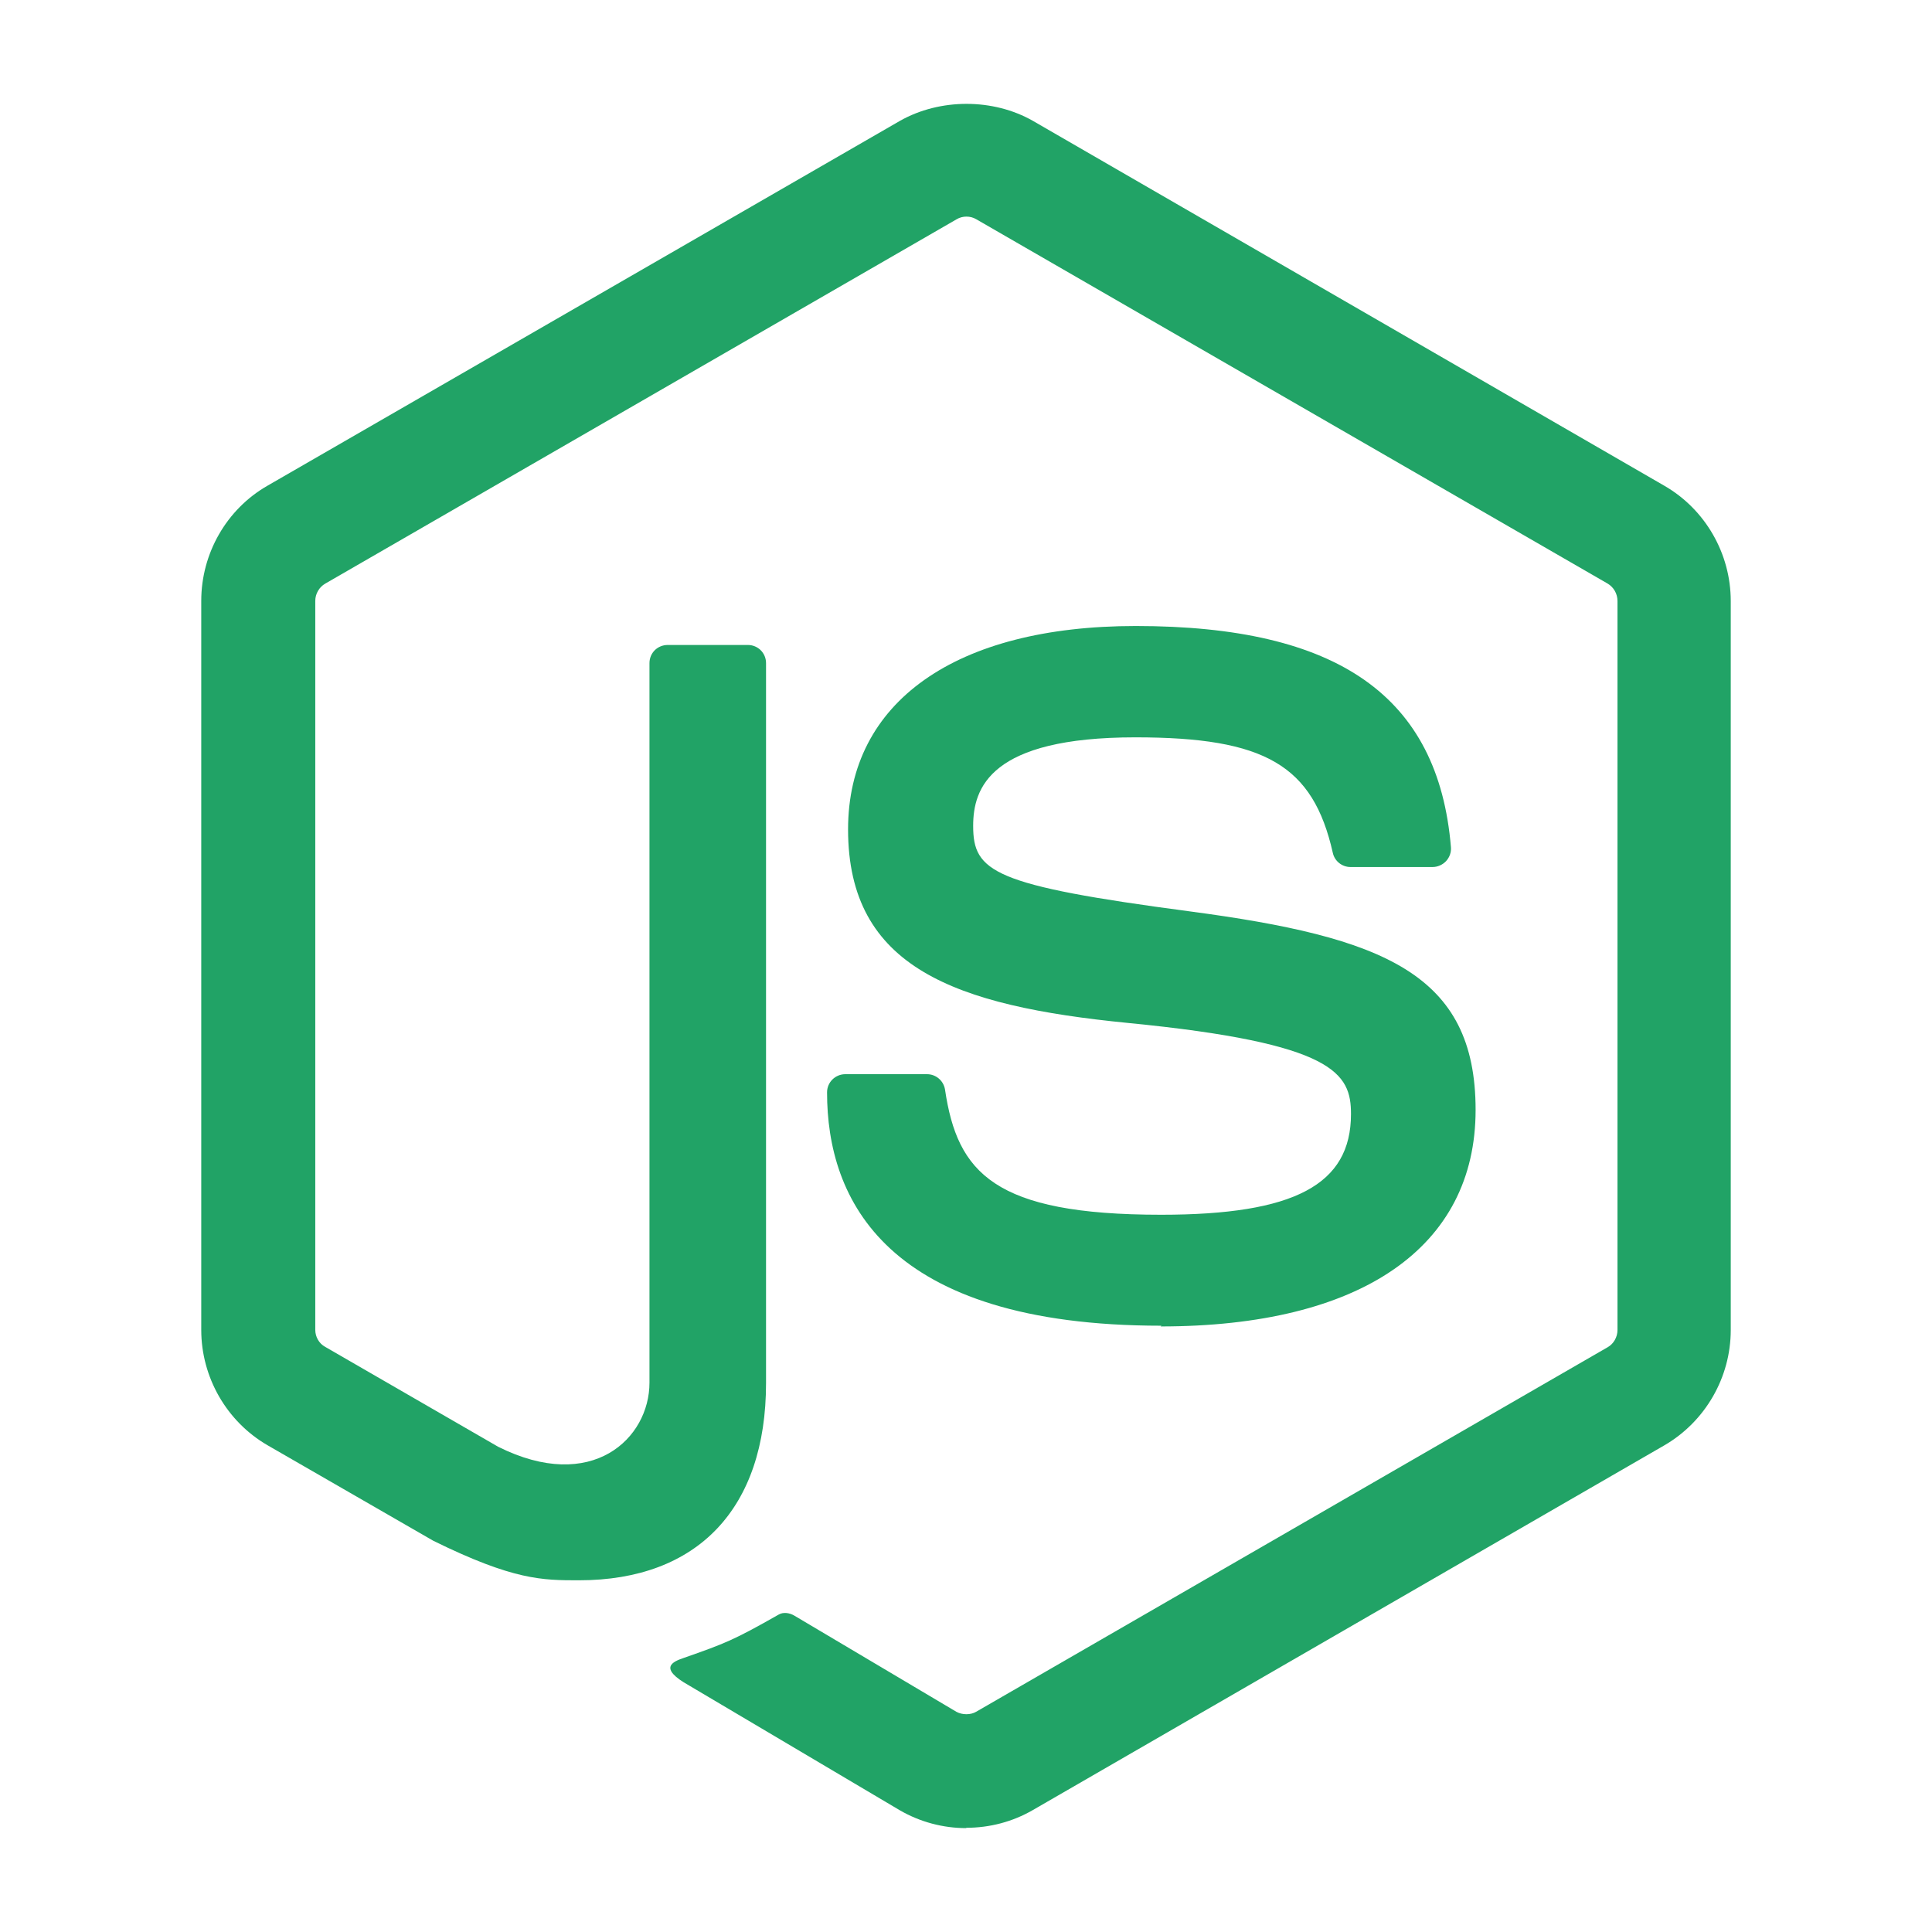
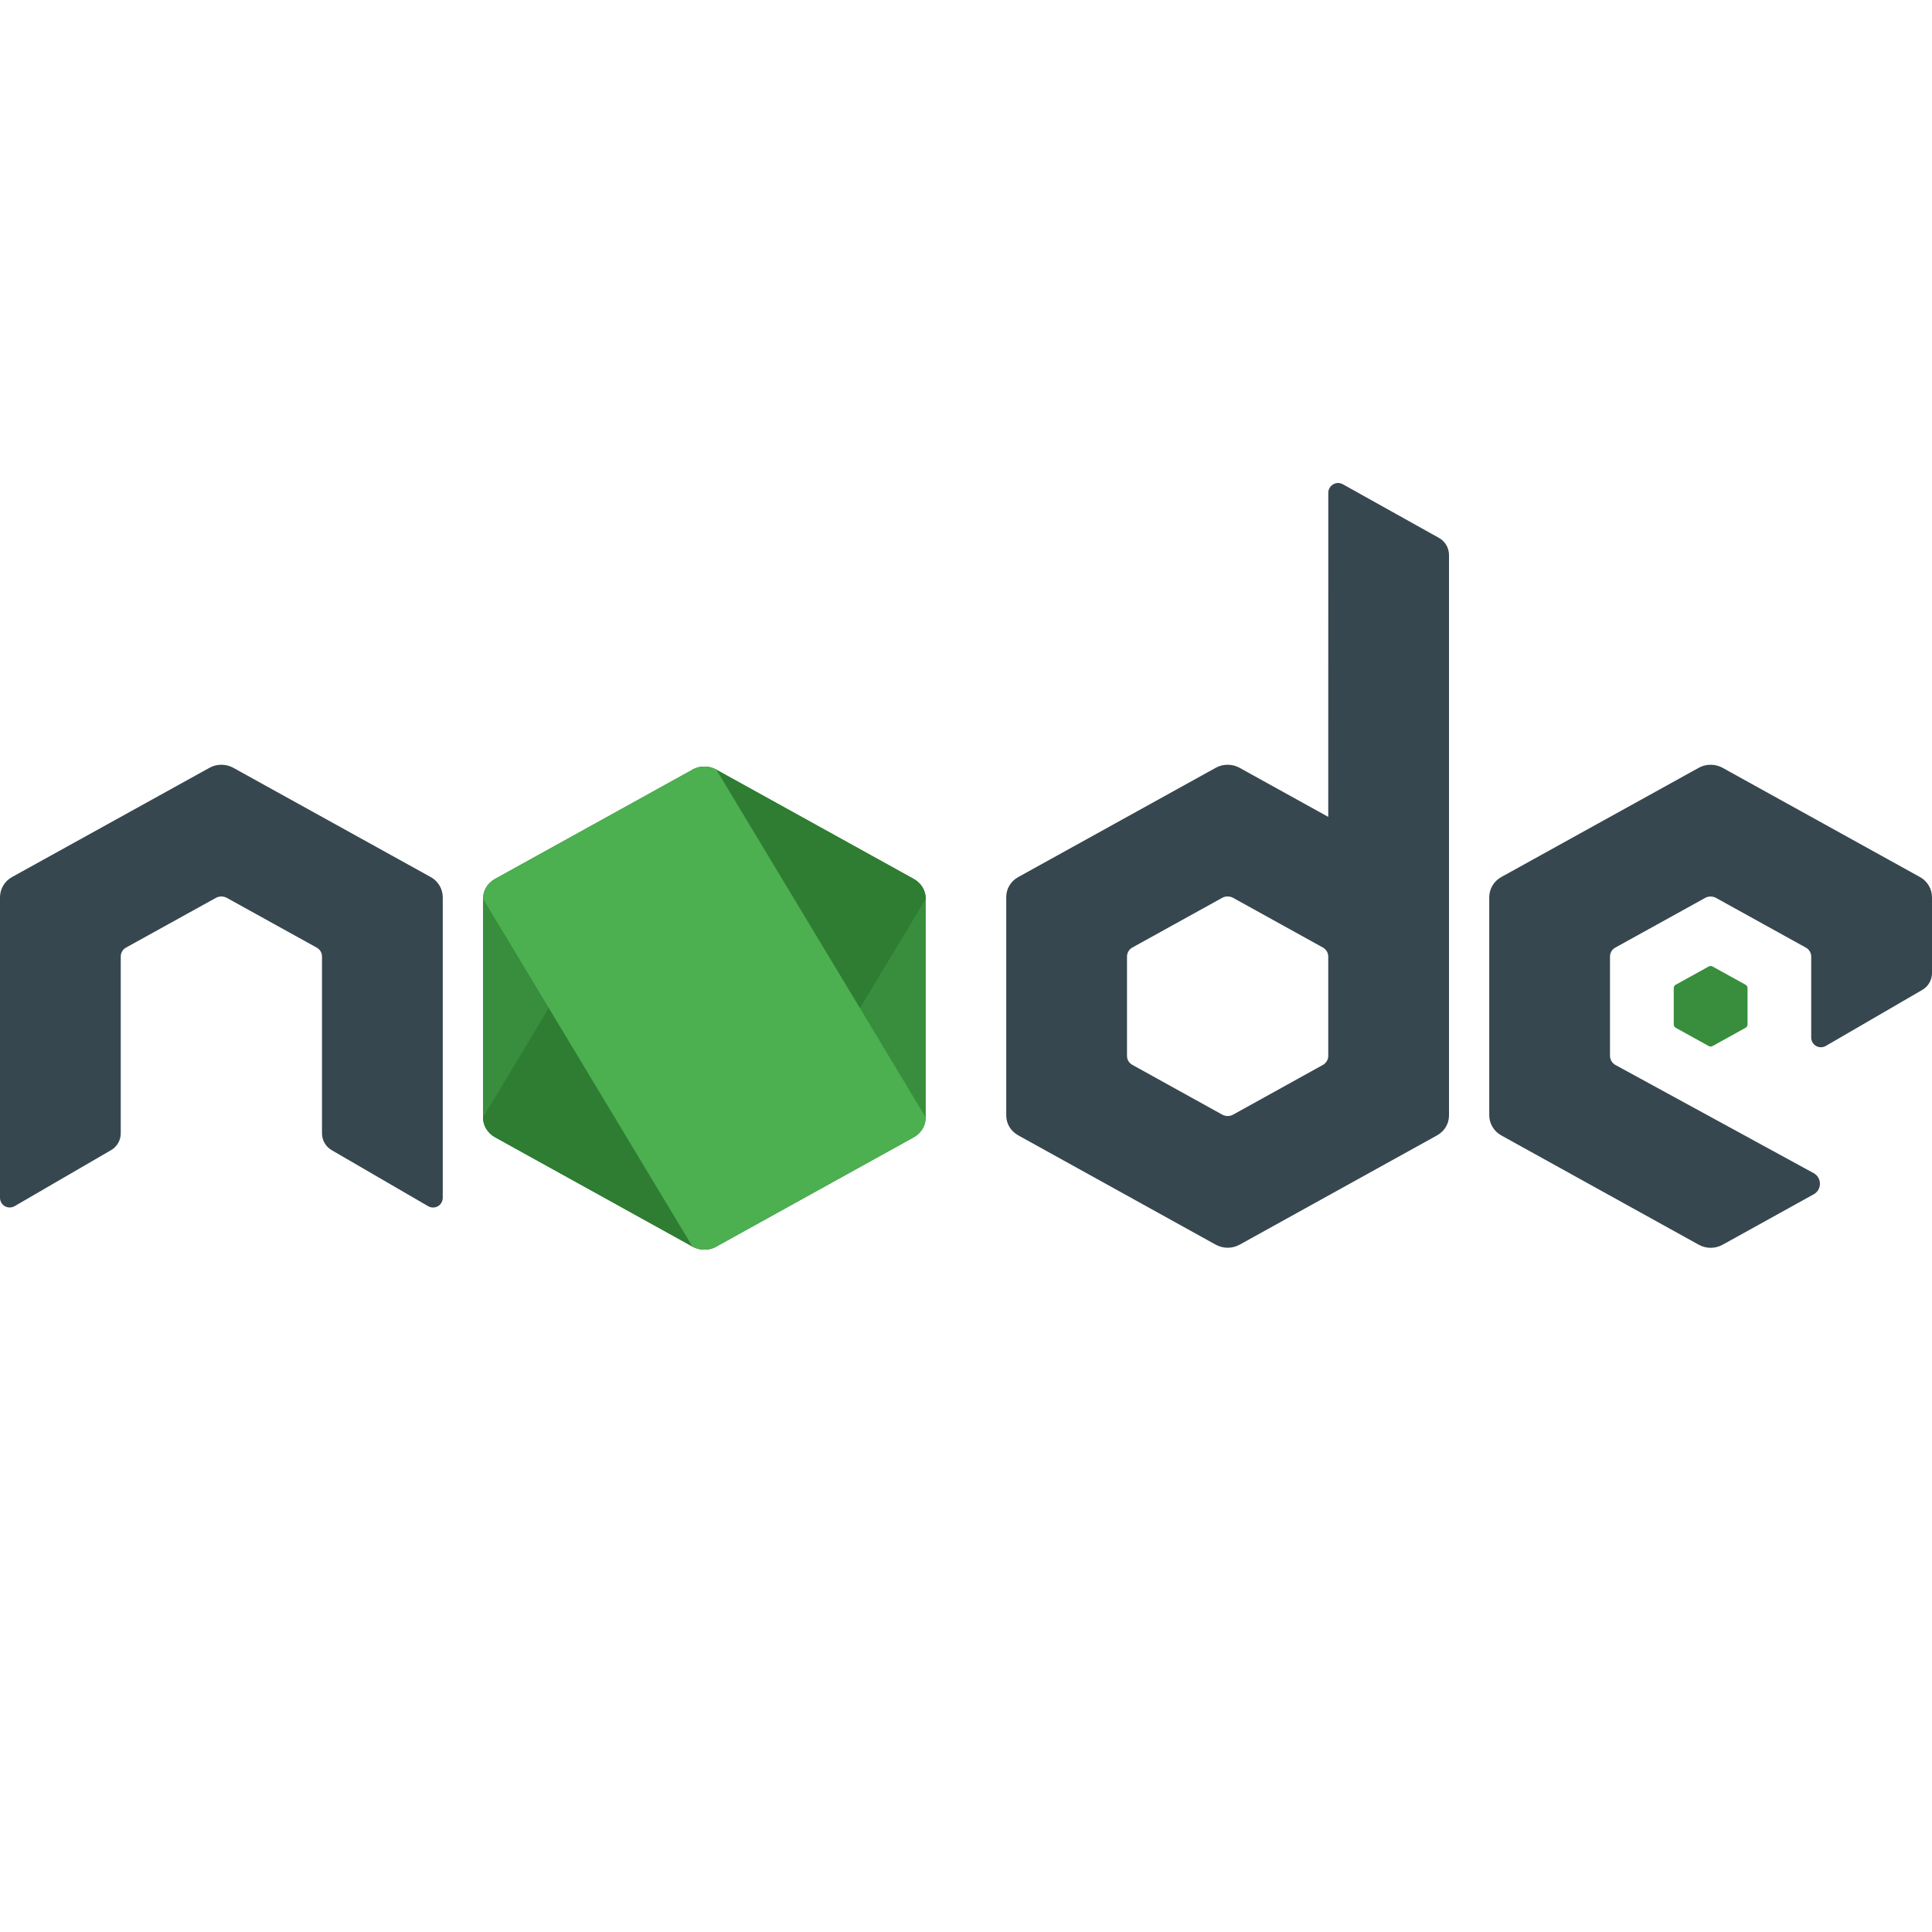
- <svg xmlns="http://www.w3.org/2000/svg" x="0px" y="0px" width="100" height="100" viewBox="0 0 48 48">
-   <path fill="#21a366" d="M24.007,45.419c-0.574,0-1.143-0.15-1.646-0.44l-5.24-3.103c-0.783-0.438-0.401-0.593-0.143-0.682 c1.044-0.365,1.255-0.448,2.369-1.081c0.117-0.067,0.27-0.043,0.39,0.028l4.026,2.389c0.145,0.079,0.352,0.079,0.486,0l15.697-9.061 c0.145-0.083,0.24-0.251,0.24-0.424V14.932c0-0.181-0.094-0.342-0.243-0.432L24.253,5.446c-0.145-0.086-0.338-0.086-0.483,0 L8.082,14.499c-0.152,0.086-0.249,0.255-0.249,0.428v18.114c0,0.173,0.094,0.338,0.244,0.42l4.299,2.483 c2.334,1.167,3.76-0.208,3.76-1.591V16.476c0-0.255,0.2-0.452,0.456-0.452h1.988c0.248,0,0.452,0.196,0.452,0.452v17.886 c0,3.112-1.697,4.9-4.648,4.9c-0.908,0-1.623,0-3.619-0.982l-4.118-2.373C5.629,35.317,5,34.216,5,33.042V14.928 c0-1.179,0.629-2.279,1.646-2.861L22.36,3.002c0.994-0.562,2.314-0.562,3.301,0l15.694,9.069C42.367,12.656,43,13.753,43,14.932 v18.114c0,1.175-0.633,2.271-1.646,2.861L25.66,44.971c-0.503,0.291-1.073,0.44-1.654,0.44" />
-   <path fill="#21a366" d="M28.856,32.937c-6.868,0-8.308-3.153-8.308-5.797c0-0.251,0.203-0.452,0.455-0.452h2.028 c0.224,0,0.413,0.163,0.448,0.384c0.306,2.066,1.218,3.108,5.371,3.108c3.308,0,4.715-0.747,4.715-2.502 c0-1.01-0.401-1.76-5.54-2.263c-4.299-0.424-6.955-1.371-6.955-4.809c0-3.167,2.672-5.053,7.147-5.053 c5.026,0,7.517,1.745,7.831,5.493c0.012,0.13-0.035,0.255-0.122,0.35c-0.086,0.09-0.208,0.145-0.334,0.145h-2.039 c-0.212,0-0.397-0.149-0.44-0.354c-0.491-2.173-1.678-2.868-4.904-2.868c-3.611,0-4.031,1.257-4.031,2.2 c0,1.143,0.495,1.477,5.367,2.122c4.825,0.64,7.116,1.544,7.116,4.935c0,3.418-2.853,5.379-7.827,5.379" />
+ <svg xmlns="http://www.w3.org/2000/svg" viewBox="0 0 48 48" width="100px" height="100px">
+   <path fill="#388e3c" d="M17.204 19.122l-4.907 2.715C12.113 21.938 12 22.126 12 22.329v5.433c0 .203.113.39.297.492l4.908 2.717c.183.101.41.101.593 0l4.907-2.717C22.887 28.152 23 27.965 23 27.762v-5.433c0-.203-.113-.39-.297-.492l-4.906-2.715c-.092-.051-.195-.076-.297-.076-.103 0-.205.025-.297.076M42.451 24.013l-.818.452c-.031.017-.049.048-.049.082v.906c0 .034.019.065.049.082l.818.453c.031.017.068.017.099 0l.818-.453c.03-.017.049-.048.049-.082v-.906c0-.034-.019-.065-.05-.082l-.818-.452C42.534 24.004 42.517 24 42.5 24S42.466 24.004 42.451 24.013" />
+   <path fill="#37474f" d="M35.751,13.364l-2.389-1.333c-0.075-0.042-0.167-0.041-0.241,0.003 c-0.074,0.044-0.12,0.123-0.12,0.209L33,20.295l-2.203-1.219C30.705,19.025,30.602,19,30.5,19c-0.102,0-0.205,0.025-0.297,0.076 h0.001l-4.907,2.715C25.113,21.892,25,22.08,25,22.282v5.433c0,0.203,0.113,0.39,0.297,0.492l4.908,2.717 c0.183,0.101,0.41,0.101,0.593,0l4.907-2.717C35.887,28.106,36,27.918,36,27.715V13.788C36,13.612,35.904,13.45,35.751,13.364z M32.866,26.458l-2.23,1.235c-0.083,0.046-0.186,0.046-0.269,0l-2.231-1.235C28.051,26.412,28,26.326,28,26.234v-2.47 c0-0.092,0.051-0.177,0.135-0.224l2.231-1.234h-0.001c0.042-0.023,0.088-0.034,0.135-0.034c0.047,0,0.093,0.012,0.135,0.034 l2.23,1.234C32.949,23.587,33,23.673,33,23.765v2.47C33,26.326,32.949,26.412,32.866,26.458z" />
+   <path fill="#2e7d32" d="M17.204,19.122L12,27.762c0,0.203,0.113,0.39,0.297,0.492l4.908,2.717 c0.183,0.101,0.41,0.101,0.593,0L23,22.329c0-0.203-0.113-0.39-0.297-0.492l-4.906-2.715c-0.092-0.051-0.195-0.076-0.297-0.076 c-0.103,0-0.205,0.025-0.297,0.076" />
+   <path fill="#4caf50" d="M17.204,19.122l-4.907,2.715C12.113,21.938,12,22.126,12,22.329l5.204,8.642 c0.183,0.101,0.41,0.101,0.593,0l4.907-2.717C22.887,28.152,23,27.965,23,27.762l-5.203-8.64c-0.092-0.051-0.195-0.076-0.297-0.076 c-0.103,0-0.205,0.025-0.297,0.076" />
+   <path fill="#37474f" d="M47.703 21.791l-4.906-2.715C42.705 19.025 42.602 19 42.5 19c-.102 0-.205.025-.297.076h.001l-4.907 2.715C37.114 21.892 37 22.084 37 22.294v5.411c0 .209.114.402.297.503l4.908 2.717c.184.102.409.102.593 0l2.263-1.253c.207-.115.206-.412-.002-.526l-4.924-2.687C40.052 26.412 40 26.325 40 26.231v-2.466c0-.092.05-.177.13-.221l2.235-1.236h-.001c.042-.023.088-.034.135-.034.047 0 .093.012.135.034l2.235 1.237c.08.044.13.129.13.221v2.012c0 .086.046.166.121.209.075.042.167.042.242-.001l2.398-1.393c.148-.086.24-.245.24-.417v-1.88C48 22.085 47.886 21.892 47.703 21.791zM10.703 21.791l-4.906-2.715C5.705 19.025 5.602 19 5.5 19c-.102 0-.205.025-.297.076h.001l-4.907 2.715C.114 21.892 0 22.084 0 22.294v7.465c0 .086.046.166.121.209.075.042.167.042.242-.001l2.398-1.393C2.909 28.488 3 28.329 3 28.157v-4.393c0-.092.05-.177.13-.221l2.235-1.236H5.365c.042-.023.088-.034.135-.034.047 0 .093.012.135.034l2.235 1.237C7.95 23.588 8 23.673 8 23.765v4.393c0 .172.091.331.24.417l2.398 1.393c.075.043.167.043.242.001C10.954 29.925 11 29.845 11 29.759v-7.464C11 22.085 10.886 21.892 10.703 21.791z" />
</svg>
